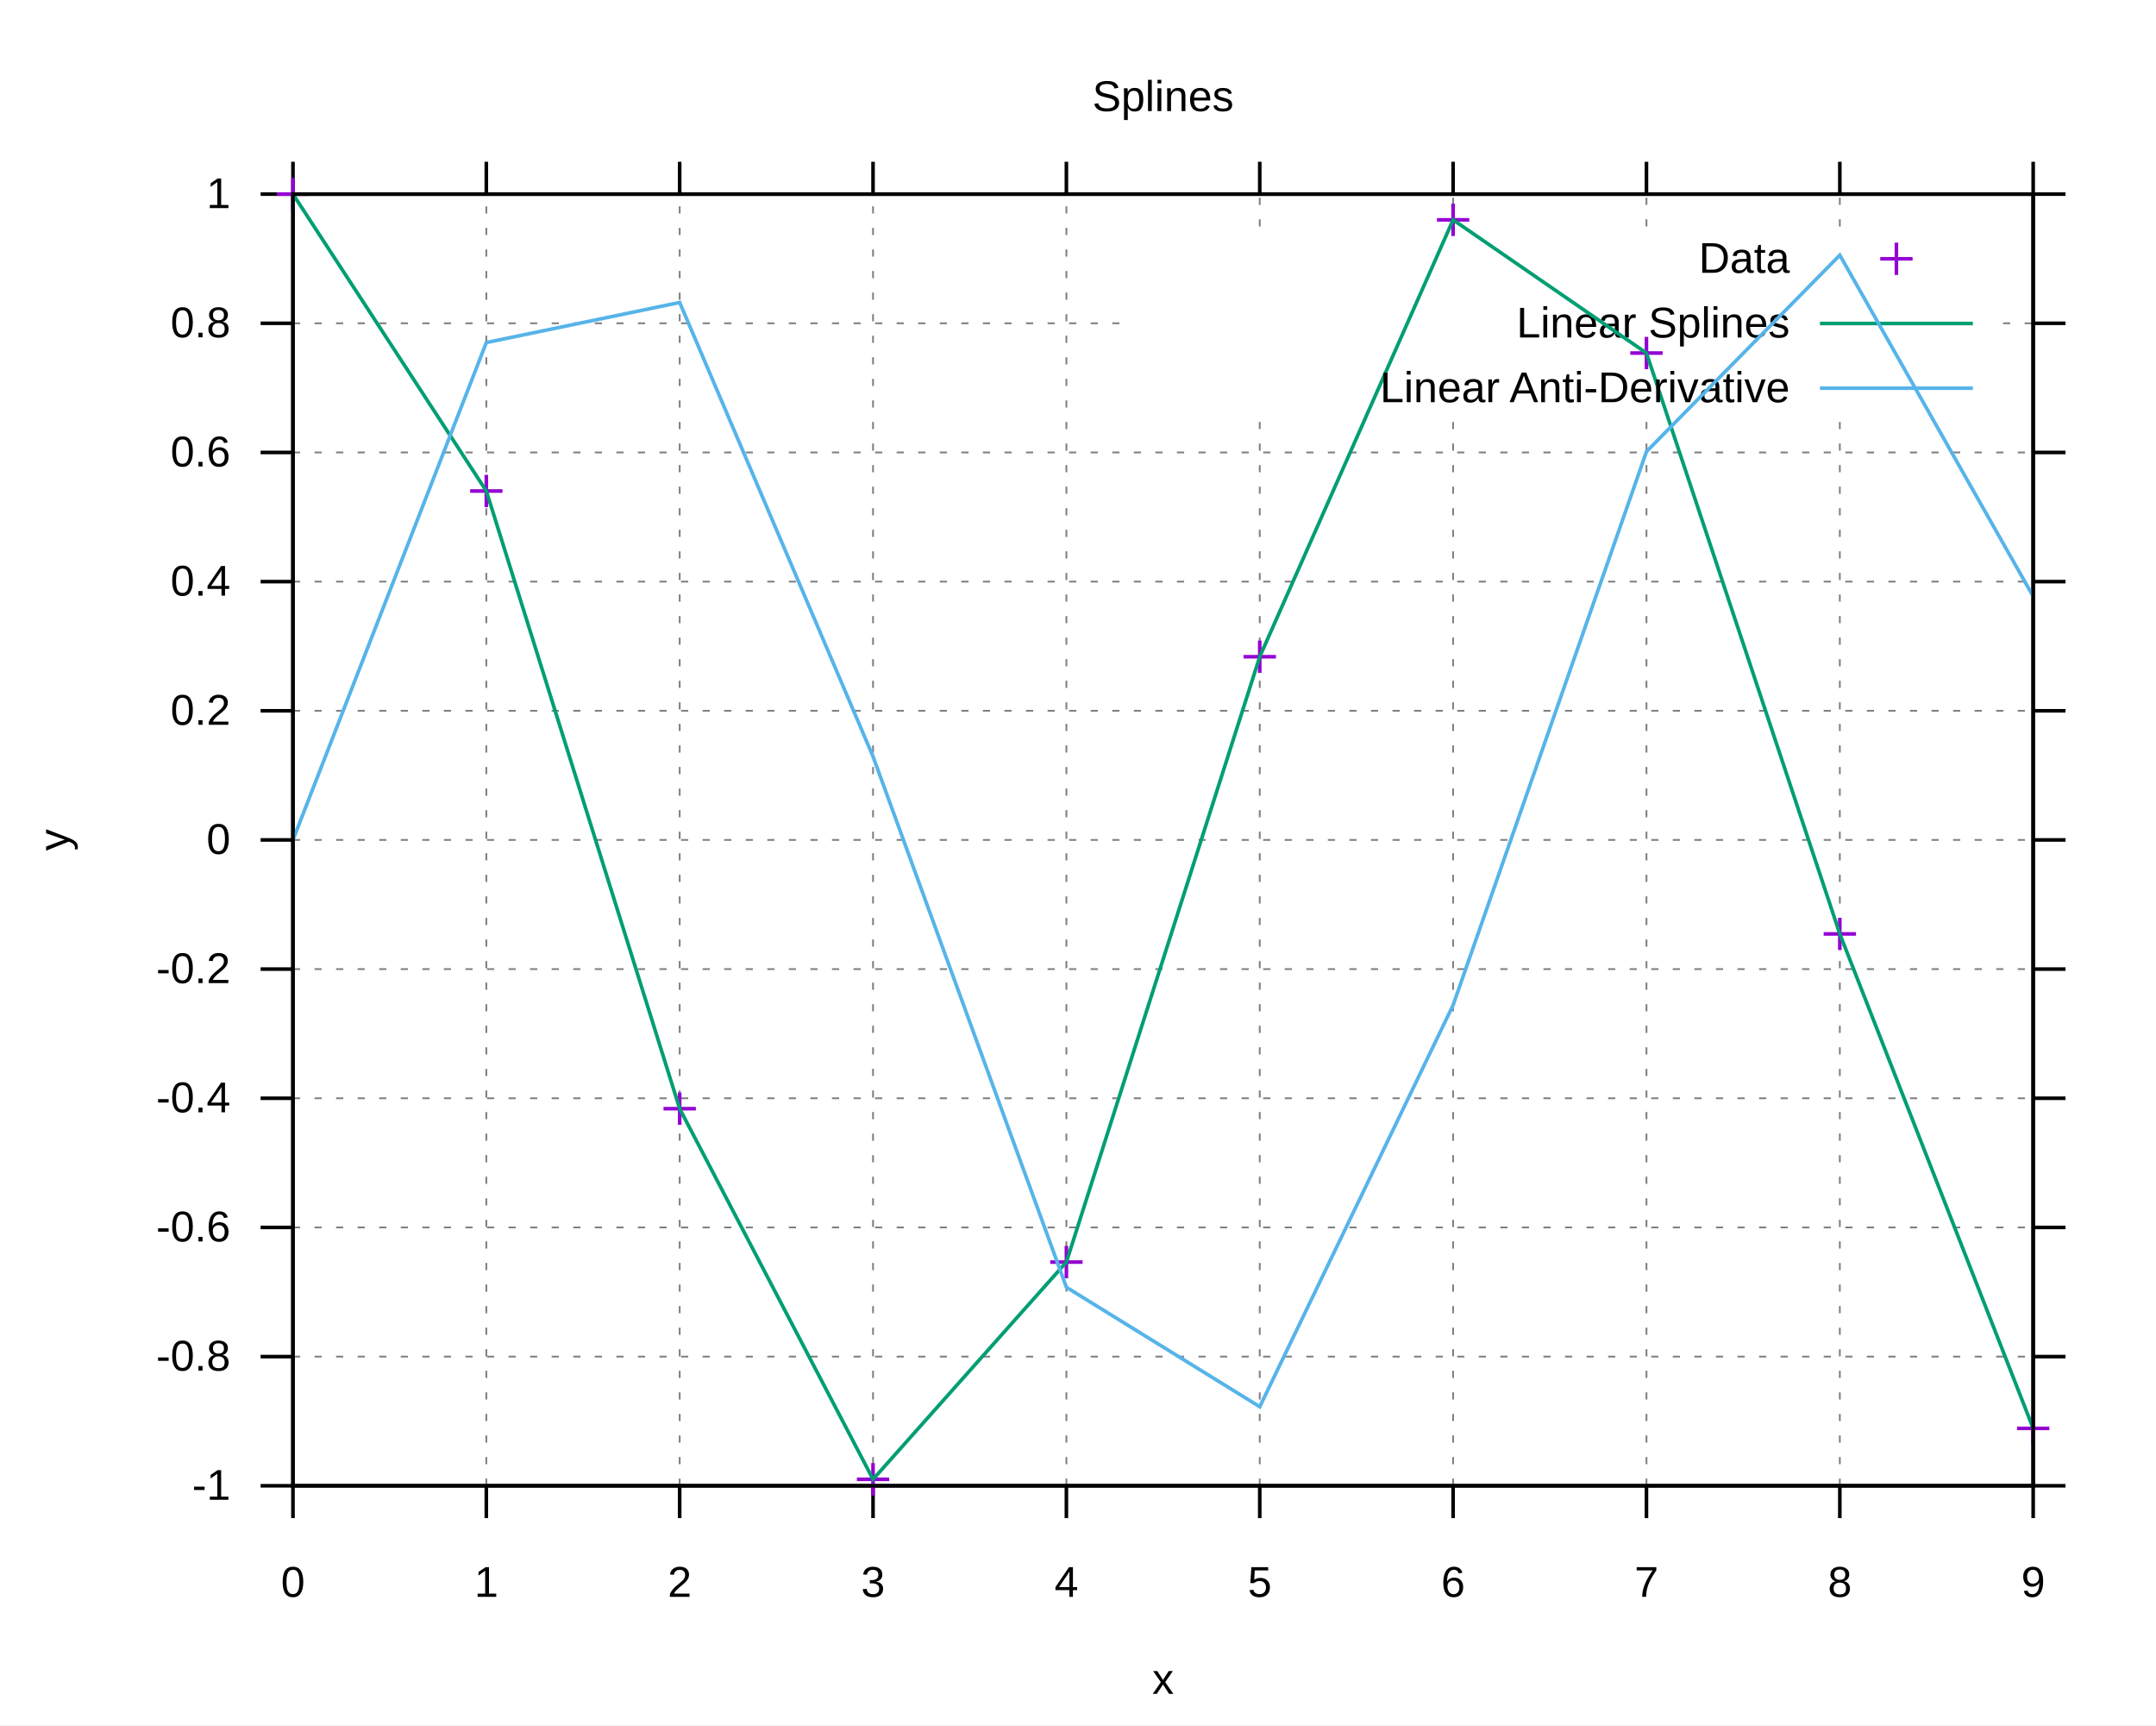
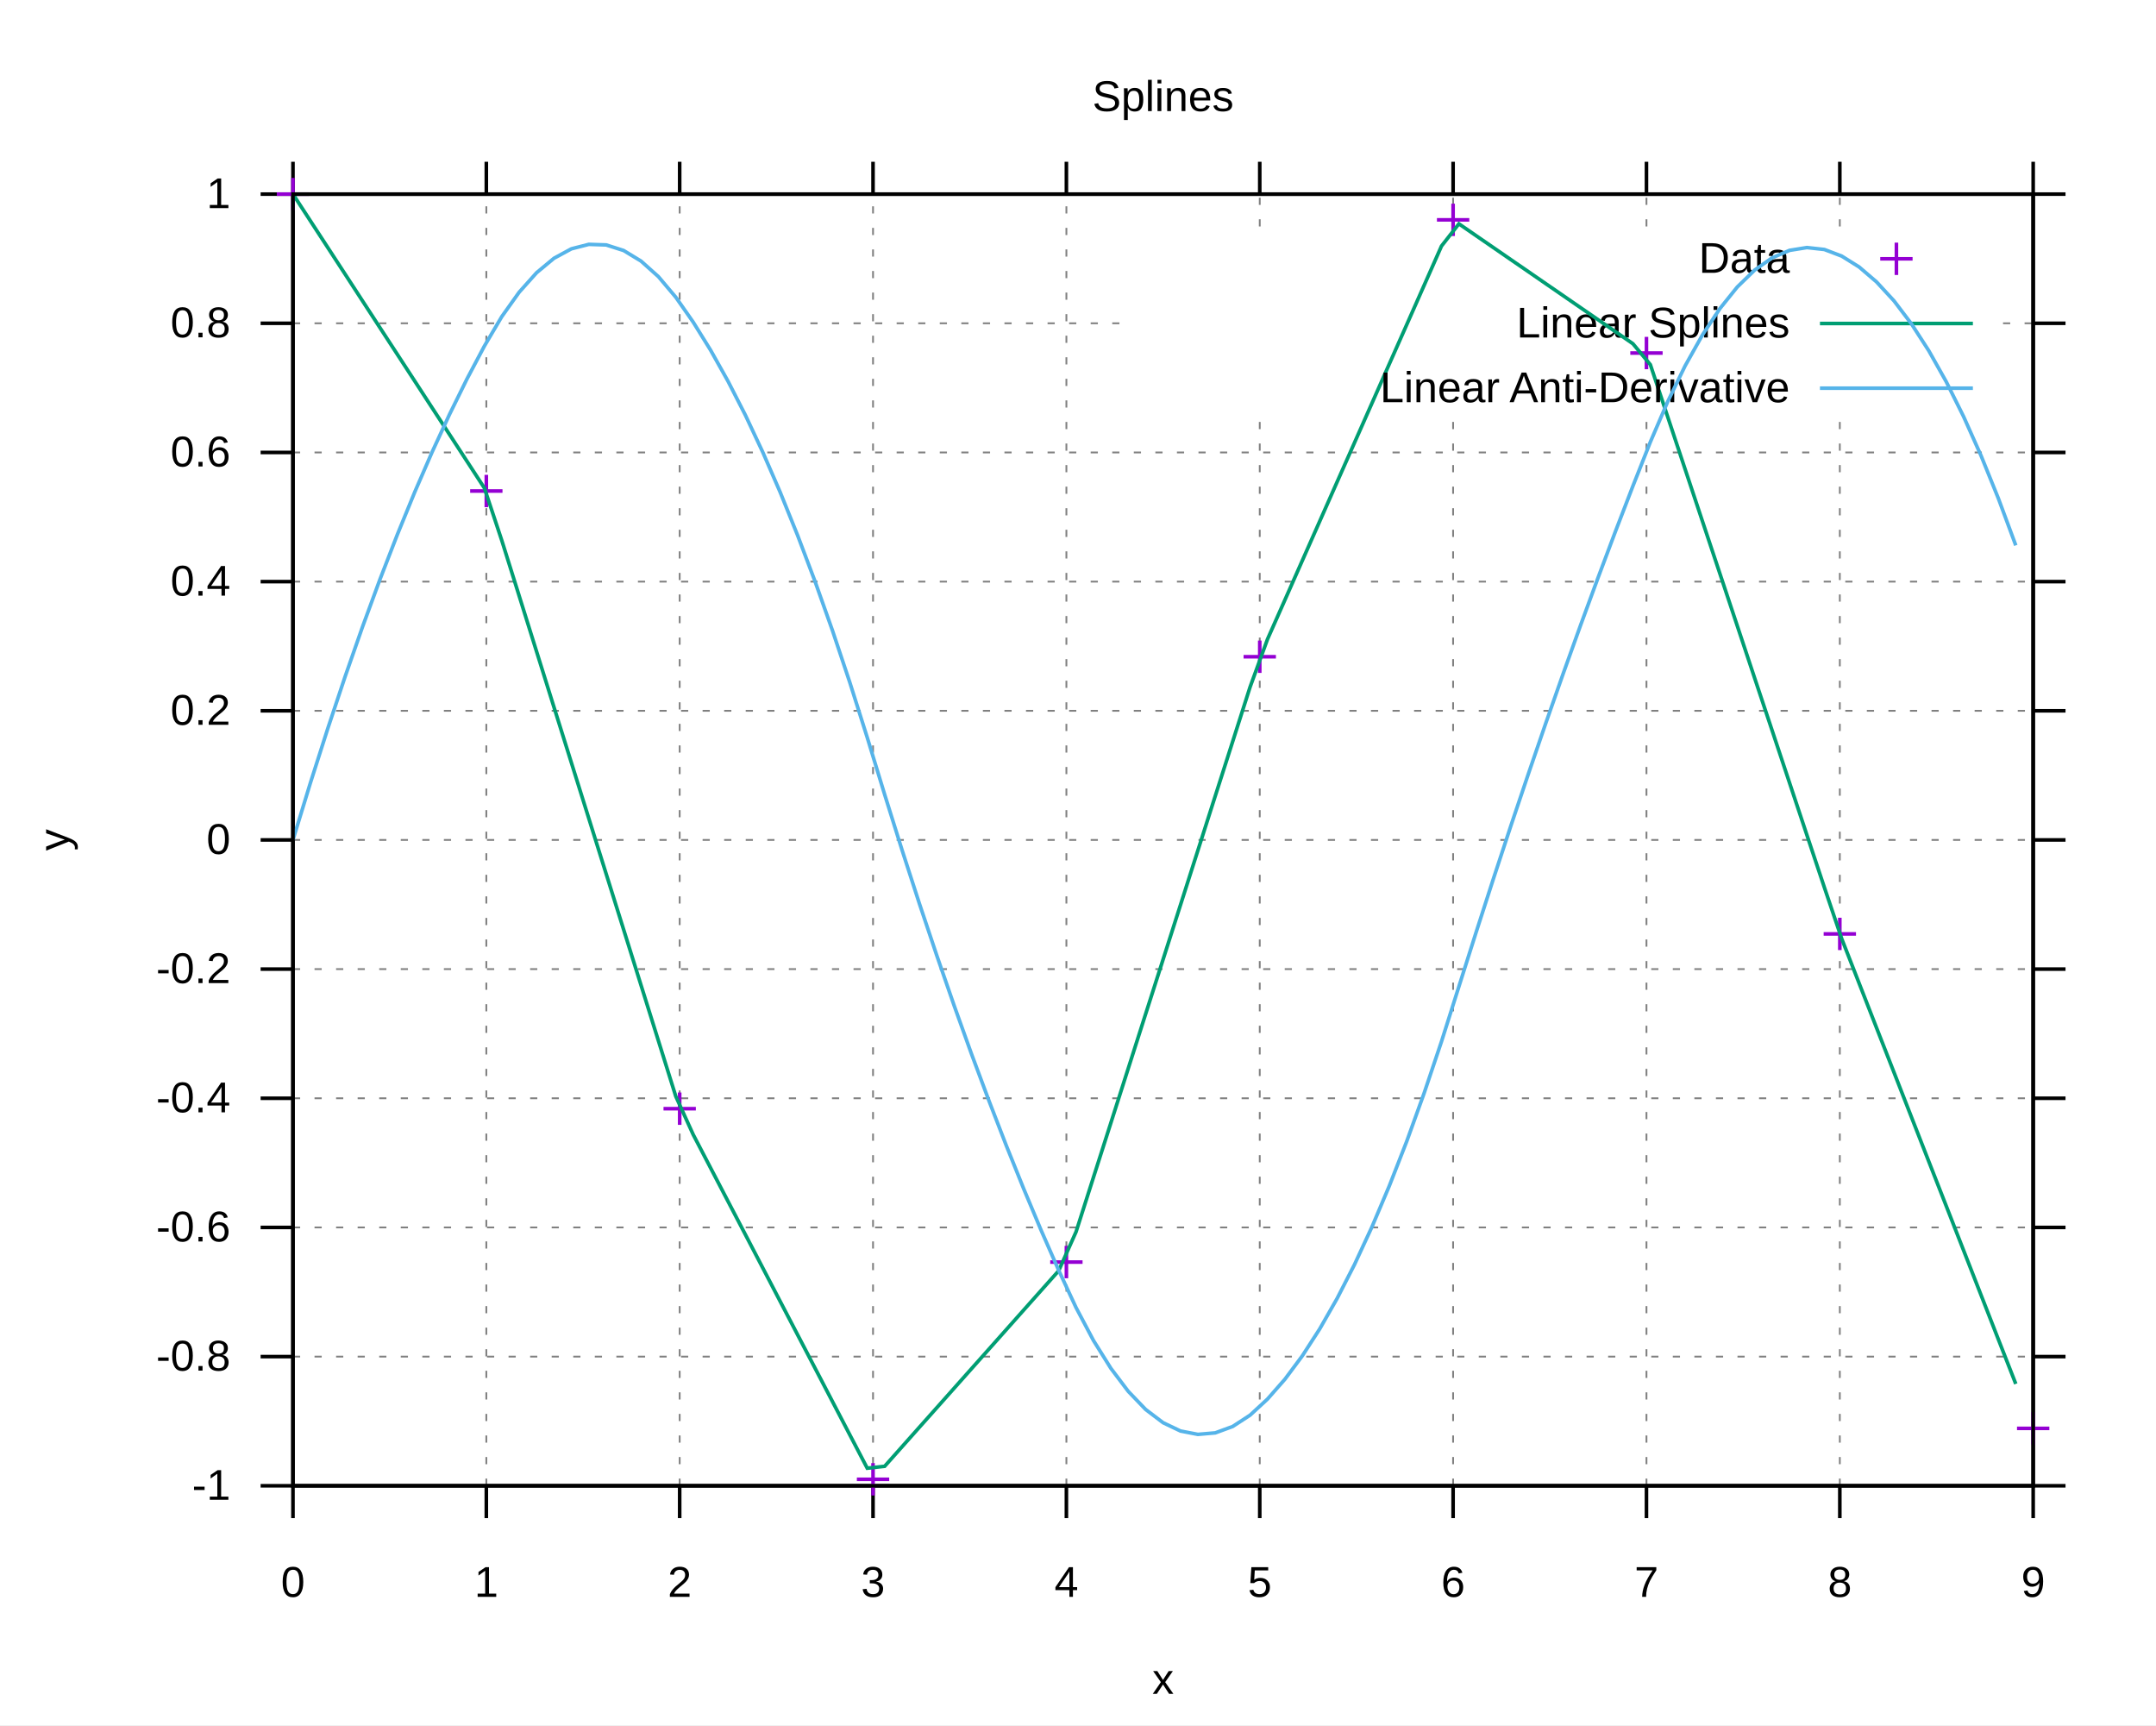
<svg xmlns="http://www.w3.org/2000/svg" xmlns:xlink="http://www.w3.org/1999/xlink" width="600" height="480" viewBox="0 0 600 480">
  <g id="gnuplot_canvas">
    <rect x="0" y="0" width="600" height="480" fill="#ffffff" />
    <defs>
      <circle id="gpDot" r="0.5" stroke-width="0.5" stroke="currentColor" />
      <path id="gpPt0" stroke-width="0.222" stroke="currentColor" d="M-1,0 h2 M0,-1 v2" />
      <path id="gpPt1" stroke-width="0.222" stroke="currentColor" d="M-1,-1 L1,1 M1,-1 L-1,1" />
      <path id="gpPt2" stroke-width="0.222" stroke="currentColor" d="M-1,0 L1,0 M0,-1 L0,1 M-1,-1 L1,1 M-1,1 L1,-1" />
      <rect id="gpPt3" stroke-width="0.222" stroke="currentColor" x="-1" y="-1" width="2" height="2" />
      <rect id="gpPt4" stroke-width="0.222" stroke="currentColor" fill="currentColor" x="-1" y="-1" width="2" height="2" />
      <circle id="gpPt5" stroke-width="0.222" stroke="currentColor" cx="0" cy="0" r="1" />
      <use xlink:href="#gpPt5" id="gpPt6" fill="currentColor" stroke="none" />
      <path id="gpPt7" stroke-width="0.222" stroke="currentColor" d="M0,-1.33 L-1.33,0.67 L1.33,0.67 z" />
      <use xlink:href="#gpPt7" id="gpPt8" fill="currentColor" stroke="none" />
      <use xlink:href="#gpPt7" id="gpPt9" stroke="currentColor" transform="rotate(180)" />
      <use xlink:href="#gpPt9" id="gpPt10" fill="currentColor" stroke="none" />
      <use xlink:href="#gpPt3" id="gpPt11" stroke="currentColor" transform="rotate(45)" />
      <use xlink:href="#gpPt11" id="gpPt12" fill="currentColor" stroke="none" />
      <path id="gpPt13" stroke-width="0.222" stroke="currentColor" d="M0,1.330 L1.265,0.411 L0.782,-1.067 L-0.782,-1.076 L-1.265,0.411 z" />
      <use xlink:href="#gpPt13" id="gpPt14" fill="currentColor" stroke="none" />
      <filter id="textbox" filterUnits="objectBoundingBox" x="0" y="0" height="1" width="1">
        <feFlood flood-color="#FFFFFF" flood-opacity="1" result="bgnd" />
        <feComposite in="SourceGraphic" in2="bgnd" operator="atop" />
      </filter>
      <filter id="greybox" filterUnits="objectBoundingBox" x="0" y="0" height="1" width="1">
        <feFlood flood-color="lightgrey" flood-opacity="1" result="grey" />
        <feComposite in="SourceGraphic" in2="grey" operator="atop" />
      </filter>
    </defs>
    <g fill="none" color="#FFFFFF" stroke="currentColor" stroke-width="1.00" stroke-linecap="butt" stroke-linejoin="miter">
</g>
    <g fill="none" color="black" stroke="currentColor" stroke-width="1.00" stroke-linecap="butt" stroke-linejoin="miter">
</g>
    <g fill="none" color="black" stroke="black" stroke-width="0.50" stroke-linecap="butt" stroke-linejoin="miter">
</g>
    <g fill="none" color="gray" stroke="currentColor" stroke-width="0.50" stroke-linecap="butt" stroke-linejoin="miter">
      <path stroke="gray" stroke-dasharray="2,4" class="gridline" d="M81.53,413.40 L565.82,413.40  " />
    </g>
    <g fill="none" color="gray" stroke="gray" stroke-width="1.00" stroke-linecap="butt" stroke-linejoin="miter">
</g>
    <g fill="none" color="black" stroke="currentColor" stroke-width="1.00" stroke-linecap="butt" stroke-linejoin="miter">
      <path stroke="black" d="M81.53,413.40 L72.53,413.40 M565.82,413.40 L574.82,413.40  " />
      <g transform="translate(64.14,417.30)" stroke="none" fill="black" font-family="Arial" font-size="12.00" text-anchor="end">
        <text>
          <tspan font-family="Arial">-1</tspan>
        </text>
      </g>
    </g>
    <g fill="none" color="black" stroke="currentColor" stroke-width="1.00" stroke-linecap="butt" stroke-linejoin="miter">
</g>
    <g fill="none" color="black" stroke="black" stroke-width="0.50" stroke-linecap="butt" stroke-linejoin="miter">
</g>
    <g fill="none" color="gray" stroke="currentColor" stroke-width="0.50" stroke-linecap="butt" stroke-linejoin="miter">
      <path stroke="gray" stroke-dasharray="2,4" class="gridline" d="M81.53,377.46 L565.82,377.46  " />
    </g>
    <g fill="none" color="gray" stroke="gray" stroke-width="1.00" stroke-linecap="butt" stroke-linejoin="miter">
</g>
    <g fill="none" color="black" stroke="currentColor" stroke-width="1.00" stroke-linecap="butt" stroke-linejoin="miter">
      <path stroke="black" d="M81.53,377.46 L72.53,377.46 M565.82,377.46 L574.82,377.46  " />
      <g transform="translate(64.14,381.36)" stroke="none" fill="black" font-family="Arial" font-size="12.00" text-anchor="end">
        <text>
          <tspan font-family="Arial">-0.8</tspan>
        </text>
      </g>
    </g>
    <g fill="none" color="black" stroke="currentColor" stroke-width="1.00" stroke-linecap="butt" stroke-linejoin="miter">
</g>
    <g fill="none" color="black" stroke="black" stroke-width="0.50" stroke-linecap="butt" stroke-linejoin="miter">
</g>
    <g fill="none" color="gray" stroke="currentColor" stroke-width="0.50" stroke-linecap="butt" stroke-linejoin="miter">
      <path stroke="gray" stroke-dasharray="2,4" class="gridline" d="M81.53,341.52 L565.82,341.52  " />
    </g>
    <g fill="none" color="gray" stroke="gray" stroke-width="1.00" stroke-linecap="butt" stroke-linejoin="miter">
</g>
    <g fill="none" color="black" stroke="currentColor" stroke-width="1.00" stroke-linecap="butt" stroke-linejoin="miter">
      <path stroke="black" d="M81.53,341.52 L72.53,341.52 M565.82,341.52 L574.82,341.52  " />
      <g transform="translate(64.14,345.42)" stroke="none" fill="black" font-family="Arial" font-size="12.00" text-anchor="end">
        <text>
          <tspan font-family="Arial">-0.6</tspan>
        </text>
      </g>
    </g>
    <g fill="none" color="black" stroke="currentColor" stroke-width="1.00" stroke-linecap="butt" stroke-linejoin="miter">
</g>
    <g fill="none" color="black" stroke="black" stroke-width="0.50" stroke-linecap="butt" stroke-linejoin="miter">
</g>
    <g fill="none" color="gray" stroke="currentColor" stroke-width="0.50" stroke-linecap="butt" stroke-linejoin="miter">
      <path stroke="gray" stroke-dasharray="2,4" class="gridline" d="M81.53,305.58 L565.82,305.58  " />
    </g>
    <g fill="none" color="gray" stroke="gray" stroke-width="1.00" stroke-linecap="butt" stroke-linejoin="miter">
</g>
    <g fill="none" color="black" stroke="currentColor" stroke-width="1.00" stroke-linecap="butt" stroke-linejoin="miter">
      <path stroke="black" d="M81.53,305.58 L72.53,305.58 M565.82,305.58 L574.82,305.58  " />
      <g transform="translate(64.14,309.48)" stroke="none" fill="black" font-family="Arial" font-size="12.00" text-anchor="end">
        <text>
          <tspan font-family="Arial">-0.4</tspan>
        </text>
      </g>
    </g>
    <g fill="none" color="black" stroke="currentColor" stroke-width="1.00" stroke-linecap="butt" stroke-linejoin="miter">
</g>
    <g fill="none" color="black" stroke="black" stroke-width="0.50" stroke-linecap="butt" stroke-linejoin="miter">
</g>
    <g fill="none" color="gray" stroke="currentColor" stroke-width="0.50" stroke-linecap="butt" stroke-linejoin="miter">
      <path stroke="gray" stroke-dasharray="2,4" class="gridline" d="M81.53,269.64 L565.82,269.64  " />
    </g>
    <g fill="none" color="gray" stroke="gray" stroke-width="1.00" stroke-linecap="butt" stroke-linejoin="miter">
</g>
    <g fill="none" color="black" stroke="currentColor" stroke-width="1.00" stroke-linecap="butt" stroke-linejoin="miter">
      <path stroke="black" d="M81.53,269.64 L72.53,269.64 M565.82,269.64 L574.82,269.64  " />
      <g transform="translate(64.14,273.54)" stroke="none" fill="black" font-family="Arial" font-size="12.00" text-anchor="end">
        <text>
          <tspan font-family="Arial">-0.2</tspan>
        </text>
      </g>
    </g>
    <g fill="none" color="black" stroke="currentColor" stroke-width="1.00" stroke-linecap="butt" stroke-linejoin="miter">
</g>
    <g fill="none" color="black" stroke="black" stroke-width="0.50" stroke-linecap="butt" stroke-linejoin="miter">
</g>
    <g fill="none" color="gray" stroke="currentColor" stroke-width="0.50" stroke-linecap="butt" stroke-linejoin="miter">
      <path stroke="gray" stroke-dasharray="2,4" class="gridline" d="M81.53,233.70 L565.82,233.70  " />
    </g>
    <g fill="none" color="gray" stroke="gray" stroke-width="1.00" stroke-linecap="butt" stroke-linejoin="miter">
</g>
    <g fill="none" color="black" stroke="currentColor" stroke-width="1.00" stroke-linecap="butt" stroke-linejoin="miter">
      <path stroke="black" d="M81.53,233.70 L72.53,233.70 M565.82,233.70 L574.82,233.70  " />
      <g transform="translate(64.14,237.60)" stroke="none" fill="black" font-family="Arial" font-size="12.00" text-anchor="end">
        <text>
          <tspan font-family="Arial"> 0</tspan>
        </text>
      </g>
    </g>
    <g fill="none" color="black" stroke="currentColor" stroke-width="1.00" stroke-linecap="butt" stroke-linejoin="miter">
</g>
    <g fill="none" color="black" stroke="black" stroke-width="0.50" stroke-linecap="butt" stroke-linejoin="miter">
</g>
    <g fill="none" color="gray" stroke="currentColor" stroke-width="0.50" stroke-linecap="butt" stroke-linejoin="miter">
      <path stroke="gray" stroke-dasharray="2,4" class="gridline" d="M81.53,197.77 L565.82,197.77  " />
    </g>
    <g fill="none" color="gray" stroke="gray" stroke-width="1.00" stroke-linecap="butt" stroke-linejoin="miter">
</g>
    <g fill="none" color="black" stroke="currentColor" stroke-width="1.00" stroke-linecap="butt" stroke-linejoin="miter">
      <path stroke="black" d="M81.53,197.77 L72.53,197.77 M565.82,197.77 L574.82,197.77  " />
      <g transform="translate(64.14,201.67)" stroke="none" fill="black" font-family="Arial" font-size="12.00" text-anchor="end">
        <text>
          <tspan font-family="Arial"> 0.2</tspan>
        </text>
      </g>
    </g>
    <g fill="none" color="black" stroke="currentColor" stroke-width="1.00" stroke-linecap="butt" stroke-linejoin="miter">
</g>
    <g fill="none" color="black" stroke="black" stroke-width="0.50" stroke-linecap="butt" stroke-linejoin="miter">
</g>
    <g fill="none" color="gray" stroke="currentColor" stroke-width="0.50" stroke-linecap="butt" stroke-linejoin="miter">
      <path stroke="gray" stroke-dasharray="2,4" class="gridline" d="M81.53,161.83 L565.82,161.83  " />
    </g>
    <g fill="none" color="gray" stroke="gray" stroke-width="1.00" stroke-linecap="butt" stroke-linejoin="miter">
</g>
    <g fill="none" color="black" stroke="currentColor" stroke-width="1.00" stroke-linecap="butt" stroke-linejoin="miter">
      <path stroke="black" d="M81.53,161.83 L72.53,161.83 M565.82,161.83 L574.82,161.83  " />
      <g transform="translate(64.14,165.73)" stroke="none" fill="black" font-family="Arial" font-size="12.00" text-anchor="end">
        <text>
          <tspan font-family="Arial"> 0.4</tspan>
        </text>
      </g>
    </g>
    <g fill="none" color="black" stroke="currentColor" stroke-width="1.00" stroke-linecap="butt" stroke-linejoin="miter">
</g>
    <g fill="none" color="black" stroke="black" stroke-width="0.50" stroke-linecap="butt" stroke-linejoin="miter">
</g>
    <g fill="none" color="gray" stroke="currentColor" stroke-width="0.50" stroke-linecap="butt" stroke-linejoin="miter">
      <path stroke="gray" stroke-dasharray="2,4" class="gridline" d="M81.53,125.89 L565.82,125.89  " />
    </g>
    <g fill="none" color="gray" stroke="gray" stroke-width="1.00" stroke-linecap="butt" stroke-linejoin="miter">
</g>
    <g fill="none" color="black" stroke="currentColor" stroke-width="1.00" stroke-linecap="butt" stroke-linejoin="miter">
      <path stroke="black" d="M81.53,125.89 L72.53,125.89 M565.82,125.89 L574.82,125.89  " />
      <g transform="translate(64.14,129.79)" stroke="none" fill="black" font-family="Arial" font-size="12.00" text-anchor="end">
        <text>
          <tspan font-family="Arial"> 0.6</tspan>
        </text>
      </g>
    </g>
    <g fill="none" color="black" stroke="currentColor" stroke-width="1.00" stroke-linecap="butt" stroke-linejoin="miter">
</g>
    <g fill="none" color="black" stroke="black" stroke-width="0.50" stroke-linecap="butt" stroke-linejoin="miter">
</g>
    <g fill="none" color="gray" stroke="currentColor" stroke-width="0.50" stroke-linecap="butt" stroke-linejoin="miter">
      <path stroke="gray" stroke-dasharray="2,4" class="gridline" d="M81.53,89.95 L313.51,89.95 M557.43,89.95 L565.82,89.95  " />
    </g>
    <g fill="none" color="gray" stroke="gray" stroke-width="1.00" stroke-linecap="butt" stroke-linejoin="miter">
</g>
    <g fill="none" color="black" stroke="currentColor" stroke-width="1.00" stroke-linecap="butt" stroke-linejoin="miter">
      <path stroke="black" d="M81.53,89.95 L72.53,89.95 M565.82,89.95 L574.82,89.95  " />
      <g transform="translate(64.14,93.85)" stroke="none" fill="black" font-family="Arial" font-size="12.00" text-anchor="end">
        <text>
          <tspan font-family="Arial"> 0.8</tspan>
        </text>
      </g>
    </g>
    <g fill="none" color="black" stroke="currentColor" stroke-width="1.00" stroke-linecap="butt" stroke-linejoin="miter">
</g>
    <g fill="none" color="black" stroke="black" stroke-width="0.50" stroke-linecap="butt" stroke-linejoin="miter">
</g>
    <g fill="none" color="gray" stroke="currentColor" stroke-width="0.50" stroke-linecap="butt" stroke-linejoin="miter">
      <path stroke="gray" stroke-dasharray="2,4" class="gridline" d="M81.53,54.01 L565.82,54.01  " />
    </g>
    <g fill="none" color="gray" stroke="gray" stroke-width="1.00" stroke-linecap="butt" stroke-linejoin="miter">
</g>
    <g fill="none" color="black" stroke="currentColor" stroke-width="1.00" stroke-linecap="butt" stroke-linejoin="miter">
      <path stroke="black" d="M81.53,54.01 L72.53,54.01 M565.82,54.01 L574.82,54.01  " />
      <g transform="translate(64.14,57.91)" stroke="none" fill="black" font-family="Arial" font-size="12.00" text-anchor="end">
        <text>
          <tspan font-family="Arial"> 1</tspan>
        </text>
      </g>
    </g>
    <g fill="none" color="black" stroke="currentColor" stroke-width="1.00" stroke-linecap="butt" stroke-linejoin="miter">
</g>
    <g fill="none" color="black" stroke="black" stroke-width="0.50" stroke-linecap="butt" stroke-linejoin="miter">
</g>
    <g fill="none" color="gray" stroke="currentColor" stroke-width="0.50" stroke-linecap="butt" stroke-linejoin="miter">
      <path stroke="gray" stroke-dasharray="2,4" class="gridline" d="M81.53,413.40 L81.53,54.01  " />
    </g>
    <g fill="none" color="gray" stroke="gray" stroke-width="1.00" stroke-linecap="butt" stroke-linejoin="miter">
</g>
    <g fill="none" color="black" stroke="currentColor" stroke-width="1.00" stroke-linecap="butt" stroke-linejoin="miter">
      <path stroke="black" d="M81.53,413.40 L81.53,422.40 M81.53,54.01 L81.53,45.01  " />
      <g transform="translate(81.53,444.30)" stroke="none" fill="black" font-family="Arial" font-size="12.00" text-anchor="middle">
        <text>
          <tspan font-family="Arial"> 0</tspan>
        </text>
      </g>
    </g>
    <g fill="none" color="black" stroke="currentColor" stroke-width="1.00" stroke-linecap="butt" stroke-linejoin="miter">
</g>
    <g fill="none" color="black" stroke="black" stroke-width="0.50" stroke-linecap="butt" stroke-linejoin="miter">
</g>
    <g fill="none" color="gray" stroke="currentColor" stroke-width="0.50" stroke-linecap="butt" stroke-linejoin="miter">
      <path stroke="gray" stroke-dasharray="2,4" class="gridline" d="M135.34,413.40 L135.34,54.01  " />
    </g>
    <g fill="none" color="gray" stroke="gray" stroke-width="1.00" stroke-linecap="butt" stroke-linejoin="miter">
</g>
    <g fill="none" color="black" stroke="currentColor" stroke-width="1.00" stroke-linecap="butt" stroke-linejoin="miter">
      <path stroke="black" d="M135.34,413.40 L135.34,422.40 M135.34,54.01 L135.34,45.01  " />
      <g transform="translate(135.34,444.30)" stroke="none" fill="black" font-family="Arial" font-size="12.00" text-anchor="middle">
        <text>
          <tspan font-family="Arial"> 1</tspan>
        </text>
      </g>
    </g>
    <g fill="none" color="black" stroke="currentColor" stroke-width="1.00" stroke-linecap="butt" stroke-linejoin="miter">
</g>
    <g fill="none" color="black" stroke="black" stroke-width="0.50" stroke-linecap="butt" stroke-linejoin="miter">
</g>
    <g fill="none" color="gray" stroke="currentColor" stroke-width="0.50" stroke-linecap="butt" stroke-linejoin="miter">
      <path stroke="gray" stroke-dasharray="2,4" class="gridline" d="M189.15,413.40 L189.15,54.01  " />
    </g>
    <g fill="none" color="gray" stroke="gray" stroke-width="1.00" stroke-linecap="butt" stroke-linejoin="miter">
</g>
    <g fill="none" color="black" stroke="currentColor" stroke-width="1.00" stroke-linecap="butt" stroke-linejoin="miter">
      <path stroke="black" d="M189.15,413.40 L189.15,422.40 M189.15,54.01 L189.15,45.01  " />
      <g transform="translate(189.15,444.30)" stroke="none" fill="black" font-family="Arial" font-size="12.00" text-anchor="middle">
        <text>
          <tspan font-family="Arial"> 2</tspan>
        </text>
      </g>
    </g>
    <g fill="none" color="black" stroke="currentColor" stroke-width="1.00" stroke-linecap="butt" stroke-linejoin="miter">
</g>
    <g fill="none" color="black" stroke="black" stroke-width="0.50" stroke-linecap="butt" stroke-linejoin="miter">
</g>
    <g fill="none" color="gray" stroke="currentColor" stroke-width="0.50" stroke-linecap="butt" stroke-linejoin="miter">
      <path stroke="gray" stroke-dasharray="2,4" class="gridline" d="M242.96,413.40 L242.96,54.01  " />
    </g>
    <g fill="none" color="gray" stroke="gray" stroke-width="1.00" stroke-linecap="butt" stroke-linejoin="miter">
</g>
    <g fill="none" color="black" stroke="currentColor" stroke-width="1.00" stroke-linecap="butt" stroke-linejoin="miter">
      <path stroke="black" d="M242.96,413.40 L242.96,422.40 M242.96,54.01 L242.96,45.01  " />
      <g transform="translate(242.96,444.30)" stroke="none" fill="black" font-family="Arial" font-size="12.00" text-anchor="middle">
        <text>
          <tspan font-family="Arial"> 3</tspan>
        </text>
      </g>
    </g>
    <g fill="none" color="black" stroke="currentColor" stroke-width="1.00" stroke-linecap="butt" stroke-linejoin="miter">
</g>
    <g fill="none" color="black" stroke="black" stroke-width="0.50" stroke-linecap="butt" stroke-linejoin="miter">
</g>
    <g fill="none" color="gray" stroke="currentColor" stroke-width="0.50" stroke-linecap="butt" stroke-linejoin="miter">
      <path stroke="gray" stroke-dasharray="2,4" class="gridline" d="M296.77,413.40 L296.77,54.01  " />
    </g>
    <g fill="none" color="gray" stroke="gray" stroke-width="1.00" stroke-linecap="butt" stroke-linejoin="miter">
</g>
    <g fill="none" color="black" stroke="currentColor" stroke-width="1.00" stroke-linecap="butt" stroke-linejoin="miter">
      <path stroke="black" d="M296.77,413.40 L296.77,422.40 M296.77,54.01 L296.77,45.01  " />
      <g transform="translate(296.77,444.30)" stroke="none" fill="black" font-family="Arial" font-size="12.00" text-anchor="middle">
        <text>
          <tspan font-family="Arial"> 4</tspan>
        </text>
      </g>
    </g>
    <g fill="none" color="black" stroke="currentColor" stroke-width="1.00" stroke-linecap="butt" stroke-linejoin="miter">
</g>
    <g fill="none" color="black" stroke="black" stroke-width="0.50" stroke-linecap="butt" stroke-linejoin="miter">
</g>
    <g fill="none" color="gray" stroke="currentColor" stroke-width="0.50" stroke-linecap="butt" stroke-linejoin="miter">
      <path stroke="gray" stroke-dasharray="2,4" class="gridline" d="M350.58,413.40 L350.58,117.01 M350.58,63.01 L350.58,54.01  " />
    </g>
    <g fill="none" color="gray" stroke="gray" stroke-width="1.00" stroke-linecap="butt" stroke-linejoin="miter">
</g>
    <g fill="none" color="black" stroke="currentColor" stroke-width="1.00" stroke-linecap="butt" stroke-linejoin="miter">
      <path stroke="black" d="M350.58,413.40 L350.58,422.40 M350.58,54.01 L350.58,45.01  " />
      <g transform="translate(350.58,444.30)" stroke="none" fill="black" font-family="Arial" font-size="12.00" text-anchor="middle">
        <text>
          <tspan font-family="Arial"> 5</tspan>
        </text>
      </g>
    </g>
    <g fill="none" color="black" stroke="currentColor" stroke-width="1.00" stroke-linecap="butt" stroke-linejoin="miter">
</g>
    <g fill="none" color="black" stroke="black" stroke-width="0.50" stroke-linecap="butt" stroke-linejoin="miter">
</g>
    <g fill="none" color="gray" stroke="currentColor" stroke-width="0.50" stroke-linecap="butt" stroke-linejoin="miter">
      <path stroke="gray" stroke-dasharray="2,4" class="gridline" d="M404.39,413.40 L404.39,117.01 M404.39,63.01 L404.39,54.01  " />
    </g>
    <g fill="none" color="gray" stroke="gray" stroke-width="1.00" stroke-linecap="butt" stroke-linejoin="miter">
</g>
    <g fill="none" color="black" stroke="currentColor" stroke-width="1.00" stroke-linecap="butt" stroke-linejoin="miter">
      <path stroke="black" d="M404.39,413.40 L404.39,422.40 M404.39,54.01 L404.39,45.01  " />
      <g transform="translate(404.39,444.30)" stroke="none" fill="black" font-family="Arial" font-size="12.00" text-anchor="middle">
        <text>
          <tspan font-family="Arial"> 6</tspan>
        </text>
      </g>
    </g>
    <g fill="none" color="black" stroke="currentColor" stroke-width="1.00" stroke-linecap="butt" stroke-linejoin="miter">
</g>
    <g fill="none" color="black" stroke="black" stroke-width="0.50" stroke-linecap="butt" stroke-linejoin="miter">
</g>
    <g fill="none" color="gray" stroke="currentColor" stroke-width="0.50" stroke-linecap="butt" stroke-linejoin="miter">
      <path stroke="gray" stroke-dasharray="2,4" class="gridline" d="M458.20,413.40 L458.20,117.01 M458.20,63.01 L458.20,54.01  " />
    </g>
    <g fill="none" color="gray" stroke="gray" stroke-width="1.00" stroke-linecap="butt" stroke-linejoin="miter">
</g>
    <g fill="none" color="black" stroke="currentColor" stroke-width="1.00" stroke-linecap="butt" stroke-linejoin="miter">
      <path stroke="black" d="M458.20,413.40 L458.20,422.40 M458.20,54.01 L458.20,45.01  " />
      <g transform="translate(458.20,444.30)" stroke="none" fill="black" font-family="Arial" font-size="12.00" text-anchor="middle">
        <text>
          <tspan font-family="Arial"> 7</tspan>
        </text>
      </g>
    </g>
    <g fill="none" color="black" stroke="currentColor" stroke-width="1.00" stroke-linecap="butt" stroke-linejoin="miter">
</g>
    <g fill="none" color="black" stroke="black" stroke-width="0.50" stroke-linecap="butt" stroke-linejoin="miter">
</g>
    <g fill="none" color="gray" stroke="currentColor" stroke-width="0.50" stroke-linecap="butt" stroke-linejoin="miter">
      <path stroke="gray" stroke-dasharray="2,4" class="gridline" d="M512.01,413.40 L512.01,117.01 M512.01,63.01 L512.01,54.01  " />
    </g>
    <g fill="none" color="gray" stroke="gray" stroke-width="1.00" stroke-linecap="butt" stroke-linejoin="miter">
</g>
    <g fill="none" color="black" stroke="currentColor" stroke-width="1.00" stroke-linecap="butt" stroke-linejoin="miter">
      <path stroke="black" d="M512.01,413.40 L512.01,422.40 M512.01,54.01 L512.01,45.01  " />
      <g transform="translate(512.01,444.30)" stroke="none" fill="black" font-family="Arial" font-size="12.00" text-anchor="middle">
        <text>
          <tspan font-family="Arial"> 8</tspan>
        </text>
      </g>
    </g>
    <g fill="none" color="black" stroke="currentColor" stroke-width="1.00" stroke-linecap="butt" stroke-linejoin="miter">
</g>
    <g fill="none" color="black" stroke="black" stroke-width="0.50" stroke-linecap="butt" stroke-linejoin="miter">
</g>
    <g fill="none" color="gray" stroke="currentColor" stroke-width="0.50" stroke-linecap="butt" stroke-linejoin="miter">
      <path stroke="gray" stroke-dasharray="2,4" class="gridline" d="M565.82,413.40 L565.82,54.01  " />
    </g>
    <g fill="none" color="gray" stroke="gray" stroke-width="1.00" stroke-linecap="butt" stroke-linejoin="miter">
</g>
    <g fill="none" color="black" stroke="currentColor" stroke-width="1.00" stroke-linecap="butt" stroke-linejoin="miter">
      <path stroke="black" d="M565.82,413.40 L565.82,422.40 M565.82,54.01 L565.82,45.01  " />
      <g transform="translate(565.82,444.30)" stroke="none" fill="black" font-family="Arial" font-size="12.00" text-anchor="middle">
        <text>
          <tspan font-family="Arial"> 9</tspan>
        </text>
      </g>
    </g>
    <g fill="none" color="black" stroke="currentColor" stroke-width="1.00" stroke-linecap="butt" stroke-linejoin="miter">
</g>
    <g fill="none" color="black" stroke="currentColor" stroke-width="1.00" stroke-linecap="butt" stroke-linejoin="miter">
      <path stroke="black" d="M81.53,54.01 L81.53,413.40 L565.82,413.40 L565.82,54.01 L81.53,54.01 Z  " />
    </g>
    <g fill="none" color="black" stroke="currentColor" stroke-width="1.00" stroke-linecap="butt" stroke-linejoin="miter">
      <g transform="translate(19.18,233.71) rotate(270)" stroke="none" fill="black" font-family="Arial" font-size="12.00" text-anchor="middle">
        <text>
          <tspan font-family="Arial">y</tspan>
        </text>
      </g>
    </g>
    <g fill="none" color="black" stroke="currentColor" stroke-width="1.00" stroke-linecap="butt" stroke-linejoin="miter">
      <g transform="translate(323.67,471.30)" stroke="none" fill="black" font-family="Arial" font-size="12.00" text-anchor="middle">
        <text>
          <tspan font-family="Arial">x</tspan>
        </text>
      </g>
    </g>
    <g fill="none" color="black" stroke="currentColor" stroke-width="1.00" stroke-linecap="butt" stroke-linejoin="miter">
</g>
    <g id="gnuplot_plot_1">
      <g fill="none" color="black" stroke="currentColor" stroke-width="1.00" stroke-linecap="butt" stroke-linejoin="miter">
        <g transform="translate(498.09,75.91)" stroke="none" fill="black" font-family="Arial" font-size="12.00" text-anchor="end">
          <text>
            <tspan font-family="Arial">Data</tspan>
          </text>
        </g>
      </g>
      <g fill="none" color="black" stroke="currentColor" stroke-width="1.00" stroke-linecap="butt" stroke-linejoin="miter">
        <use xlink:href="#gpPt0" transform="translate(81.53,54.01) scale(4.50)" color="rgb(148,   0, 211)" />
        <use xlink:href="#gpPt0" transform="translate(135.34,136.62) scale(4.50)" color="rgb(148,   0, 211)" />
        <use xlink:href="#gpPt0" transform="translate(189.15,308.48) scale(4.50)" color="rgb(148,   0, 211)" />
        <use xlink:href="#gpPt0" transform="translate(242.96,411.60) scale(4.50)" color="rgb(148,   0, 211)" />
        <use xlink:href="#gpPt0" transform="translate(296.77,351.16) scale(4.50)" color="rgb(148,   0, 211)" />
        <use xlink:href="#gpPt0" transform="translate(350.58,182.73) scale(4.50)" color="rgb(148,   0, 211)" />
        <use xlink:href="#gpPt0" transform="translate(404.39,61.17) scale(4.50)" color="rgb(148,   0, 211)" />
        <use xlink:href="#gpPt0" transform="translate(458.20,98.23) scale(4.50)" color="rgb(148,   0, 211)" />
        <use xlink:href="#gpPt0" transform="translate(512.01,259.85) scale(4.50)" color="rgb(148,   0, 211)" />
        <use xlink:href="#gpPt0" transform="translate(565.82,397.43) scale(4.50)" color="rgb(148,   0, 211)" />
        <use xlink:href="#gpPt0" transform="translate(527.76,72.01) scale(4.50)" color="rgb(148,   0, 211)" />
      </g>
    </g>
    <g id="gnuplot_plot_2">
      <g fill="none" color="black" stroke="currentColor" stroke-width="1.00" stroke-linecap="butt" stroke-linejoin="miter">
        <g transform="translate(498.09,93.91)" stroke="none" fill="black" font-family="Arial" font-size="12.00" text-anchor="end">
          <text>
            <tspan font-family="Arial">Linear Splines</tspan>
          </text>
        </g>
      </g>
      <g fill="none" color="black" stroke="currentColor" stroke-width="1.00" stroke-linecap="butt" stroke-linejoin="miter">
-         <path stroke="rgb(  0, 158, 115)" d="M506.48,90.01 L549.04,90.01 M81.53,54.01 L135.34,136.62 L189.15,308.48 L242.96,411.60 L296.77,351.16 L350.58,182.73   L404.39,61.17 L458.20,98.23 L512.01,259.85 L565.82,397.43  " />
+         <path stroke="rgb(  0, 158, 115)" d="M506.48,90.01 L549.04,90.01 M81.53,54.01 L86.37,61.44 L91.22,68.88 L96.06,76.31 L100.90,83.75 L105.74,91.18   L110.59,98.62 L115.43,106.05 L120.27,113.49 L125.12,120.92 L129.96,128.35 L134.80,135.79 L139.64,150.36 L144.49,165.83   L149.33,181.30 L154.17,196.77 L159.02,212.24 L163.86,227.71 L168.70,243.17 L173.55,258.64 L178.39,274.11 L183.23,289.58   L188.07,305.05 L192.92,315.70 L197.76,324.98 L202.60,334.26 L207.45,343.54 L212.29,352.82 L217.13,362.11 L221.97,371.39   L226.82,380.67 L231.66,389.95 L236.50,399.23 L241.35,408.51 L246.19,407.98 L251.03,402.54 L255.87,397.10 L260.72,391.66   L265.56,386.22 L270.40,380.78 L275.25,375.34 L280.09,369.90 L284.93,364.46 L289.77,359.02 L294.62,353.58 L299.46,342.74   L304.30,327.58 L309.15,312.42 L313.99,297.26 L318.83,282.11 L323.68,266.95 L328.52,251.79 L333.36,236.63 L338.20,221.47   L343.05,206.31 L347.89,191.15 L352.73,177.87 L357.58,166.93 L362.42,155.99 L367.26,145.05 L372.10,134.11 L376.95,123.17   L381.79,112.22 L386.63,101.28 L391.48,90.34 L396.32,79.40 L401.16,68.46 L406.00,62.28 L410.85,65.62 L415.69,68.95   L420.53,72.29 L425.38,75.62 L430.22,78.96 L435.06,82.29 L439.90,85.63 L444.75,88.97 L449.59,92.30 L454.43,95.64   L459.28,101.46 L464.12,116.01 L468.96,130.56 L473.80,145.10 L478.65,159.65 L483.49,174.19 L488.33,188.74 L493.18,203.28   L498.02,217.83 L502.86,232.38 L507.71,246.92 L512.55,261.23 L517.39,273.61 L522.23,285.99 L527.08,298.37 L531.92,310.76   L536.76,323.14 L541.61,335.52 L546.45,347.90 L551.29,360.28 L556.13,372.67 L560.98,385.05  " />
      </g>
    </g>
    <g id="gnuplot_plot_3">
      <g fill="none" color="black" stroke="currentColor" stroke-width="1.00" stroke-linecap="butt" stroke-linejoin="miter">
        <g transform="translate(498.09,111.91)" stroke="none" fill="black" font-family="Arial" font-size="12.00" text-anchor="end">
          <text>
            <tspan font-family="Arial">Linear Anti-Derivative</tspan>
          </text>
        </g>
      </g>
      <g fill="none" color="black" stroke="currentColor" stroke-width="1.00" stroke-linecap="butt" stroke-linejoin="miter">
-         <path stroke="rgb( 86, 180, 233)" d="M506.48,108.01 L549.04,108.01 M81.53,233.70 L135.34,95.31 L189.15,84.16 L242.96,210.50 L296.77,358.17 L350.58,391.41   L404.39,279.66 L458.20,125.65 L512.01,70.99 L565.82,165.93  " />
+         <path stroke="rgb( 86, 180, 233)" d="M506.48,108.01 L549.04,108.01 M81.53,233.70 L86.37,217.87 L91.22,202.70 L96.06,188.20 L100.90,174.37 L105.74,161.21   L110.59,148.71 L115.43,136.89 L120.27,125.74 L125.12,115.25 L129.96,105.43 L134.80,96.29 L139.64,88.10 L144.49,81.29   L149.33,75.88 L154.17,71.86 L159.02,69.23 L163.86,67.99 L168.70,68.15 L173.55,69.70 L178.39,72.64 L183.23,76.97   L188.07,82.70 L192.92,89.64 L197.76,97.44 L202.60,106.07 L207.45,115.54 L212.29,125.85 L217.13,136.98 L221.97,148.96   L226.82,161.77 L231.66,175.41 L236.50,189.89 L241.35,205.21 L246.19,221.06 L251.03,236.50 L255.87,251.45 L260.72,265.91   L265.56,279.88 L270.40,293.36 L275.25,306.35 L280.09,318.86 L284.93,330.87 L289.77,342.39 L294.62,353.43 L299.46,363.83   L304.30,372.97 L309.15,380.73 L313.99,387.13 L318.83,392.17 L323.68,395.85 L328.52,398.16 L333.36,399.10 L338.20,398.68   L343.05,396.90 L347.89,393.75 L352.73,389.28 L357.58,383.76 L362.42,377.26 L367.26,369.77 L372.10,361.30 L376.95,351.84   L381.79,341.40 L386.63,329.98 L391.48,317.57 L396.32,304.17 L401.16,289.79 L406.00,274.50 L410.85,259.22 L415.69,244.24   L420.53,229.57 L425.38,215.19 L430.22,201.11 L435.06,187.33 L439.90,173.86 L444.75,160.68 L449.59,147.80 L454.43,135.23   L459.28,122.98 L464.12,111.73 L468.96,101.79 L473.80,93.16 L478.65,85.84 L483.49,79.83 L488.33,75.13 L493.18,71.74   L498.02,69.66 L502.86,68.88 L507.71,69.42 L512.55,71.26 L517.39,74.29 L522.23,78.44 L527.08,83.70 L531.92,90.08   L536.76,97.57 L541.61,106.18 L546.45,115.90 L551.29,126.73 L556.13,138.68 L560.98,151.75  " />
      </g>
    </g>
    <g fill="none" color="#FFFFFF" stroke="rgb( 86, 180, 233)" stroke-width="2.00" stroke-linecap="butt" stroke-linejoin="miter">
</g>
    <g fill="none" color="black" stroke="currentColor" stroke-width="2.00" stroke-linecap="butt" stroke-linejoin="miter">
</g>
    <g fill="none" color="black" stroke="black" stroke-width="1.00" stroke-linecap="butt" stroke-linejoin="miter">
</g>
    <g fill="none" color="black" stroke="currentColor" stroke-width="1.00" stroke-linecap="butt" stroke-linejoin="miter">
      <path stroke="black" d="M81.53,54.01 L81.53,413.40 L565.82,413.40 L565.82,54.01 L81.53,54.01 Z  " />
    </g>
    <g fill="none" color="black" stroke="currentColor" stroke-width="1.00" stroke-linecap="butt" stroke-linejoin="miter">
      <g transform="translate(323.67,30.91)" stroke="none" fill="black" font-family="Arial" font-size="12.00" text-anchor="middle">
        <text>
          <tspan font-family="Arial">Splines</tspan>
        </text>
      </g>
    </g>
    <g fill="none" color="black" stroke="currentColor" stroke-width="1.00" stroke-linecap="butt" stroke-linejoin="miter">
</g>
  </g>
</svg>
